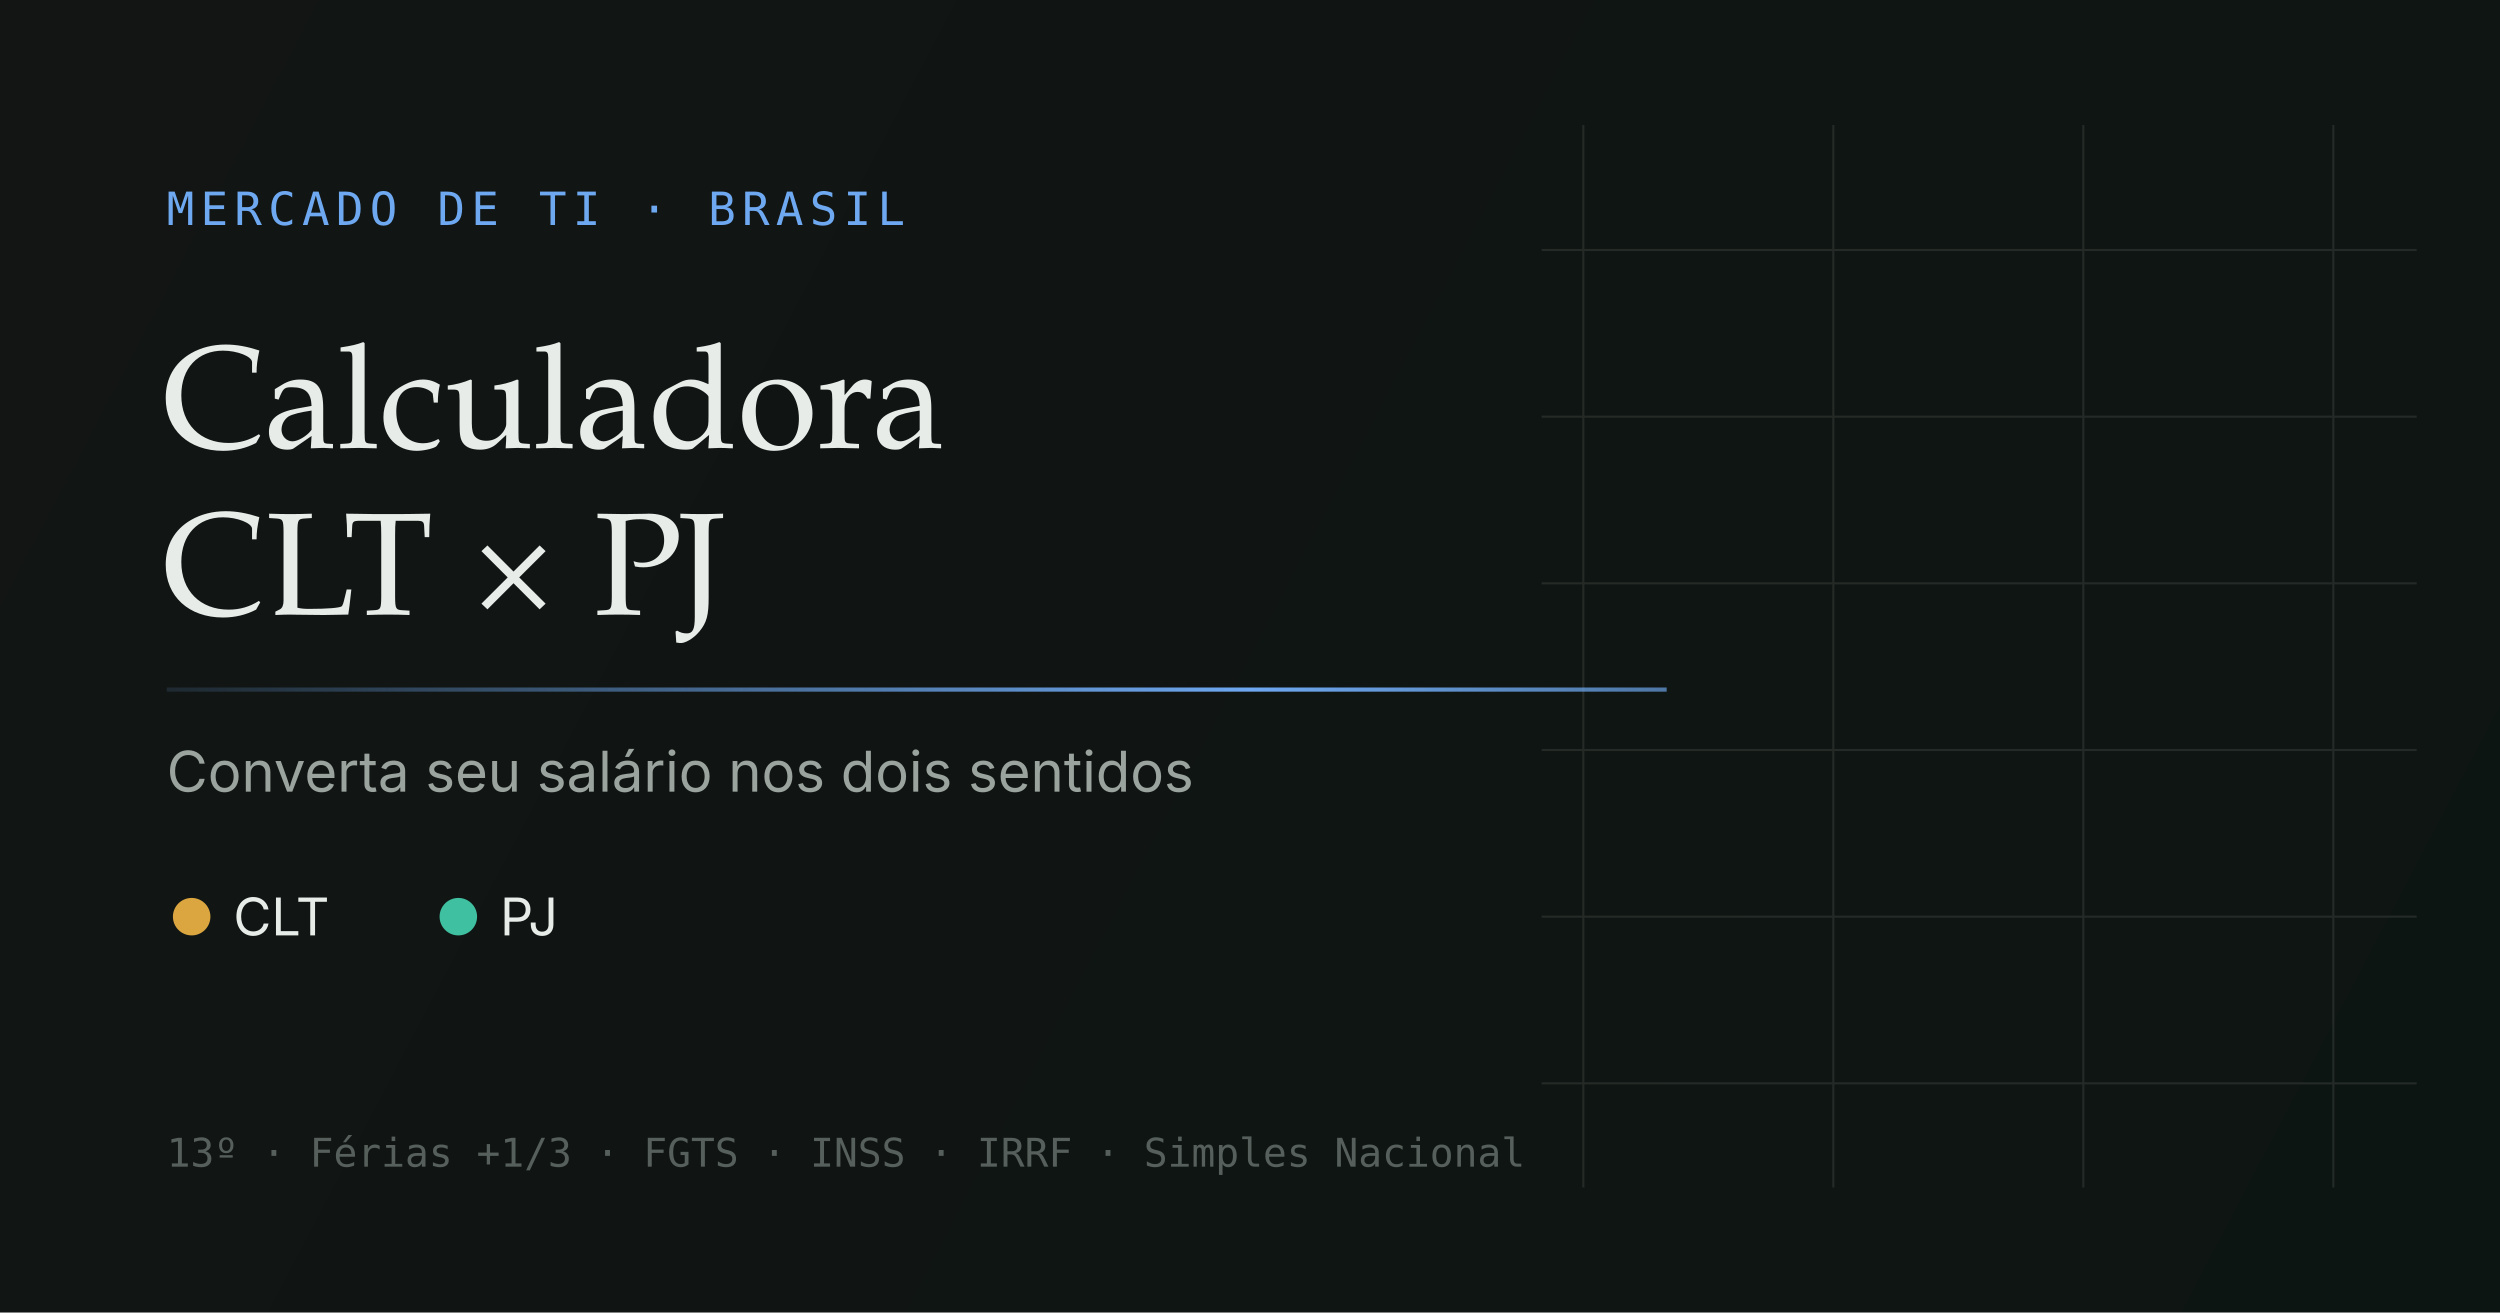
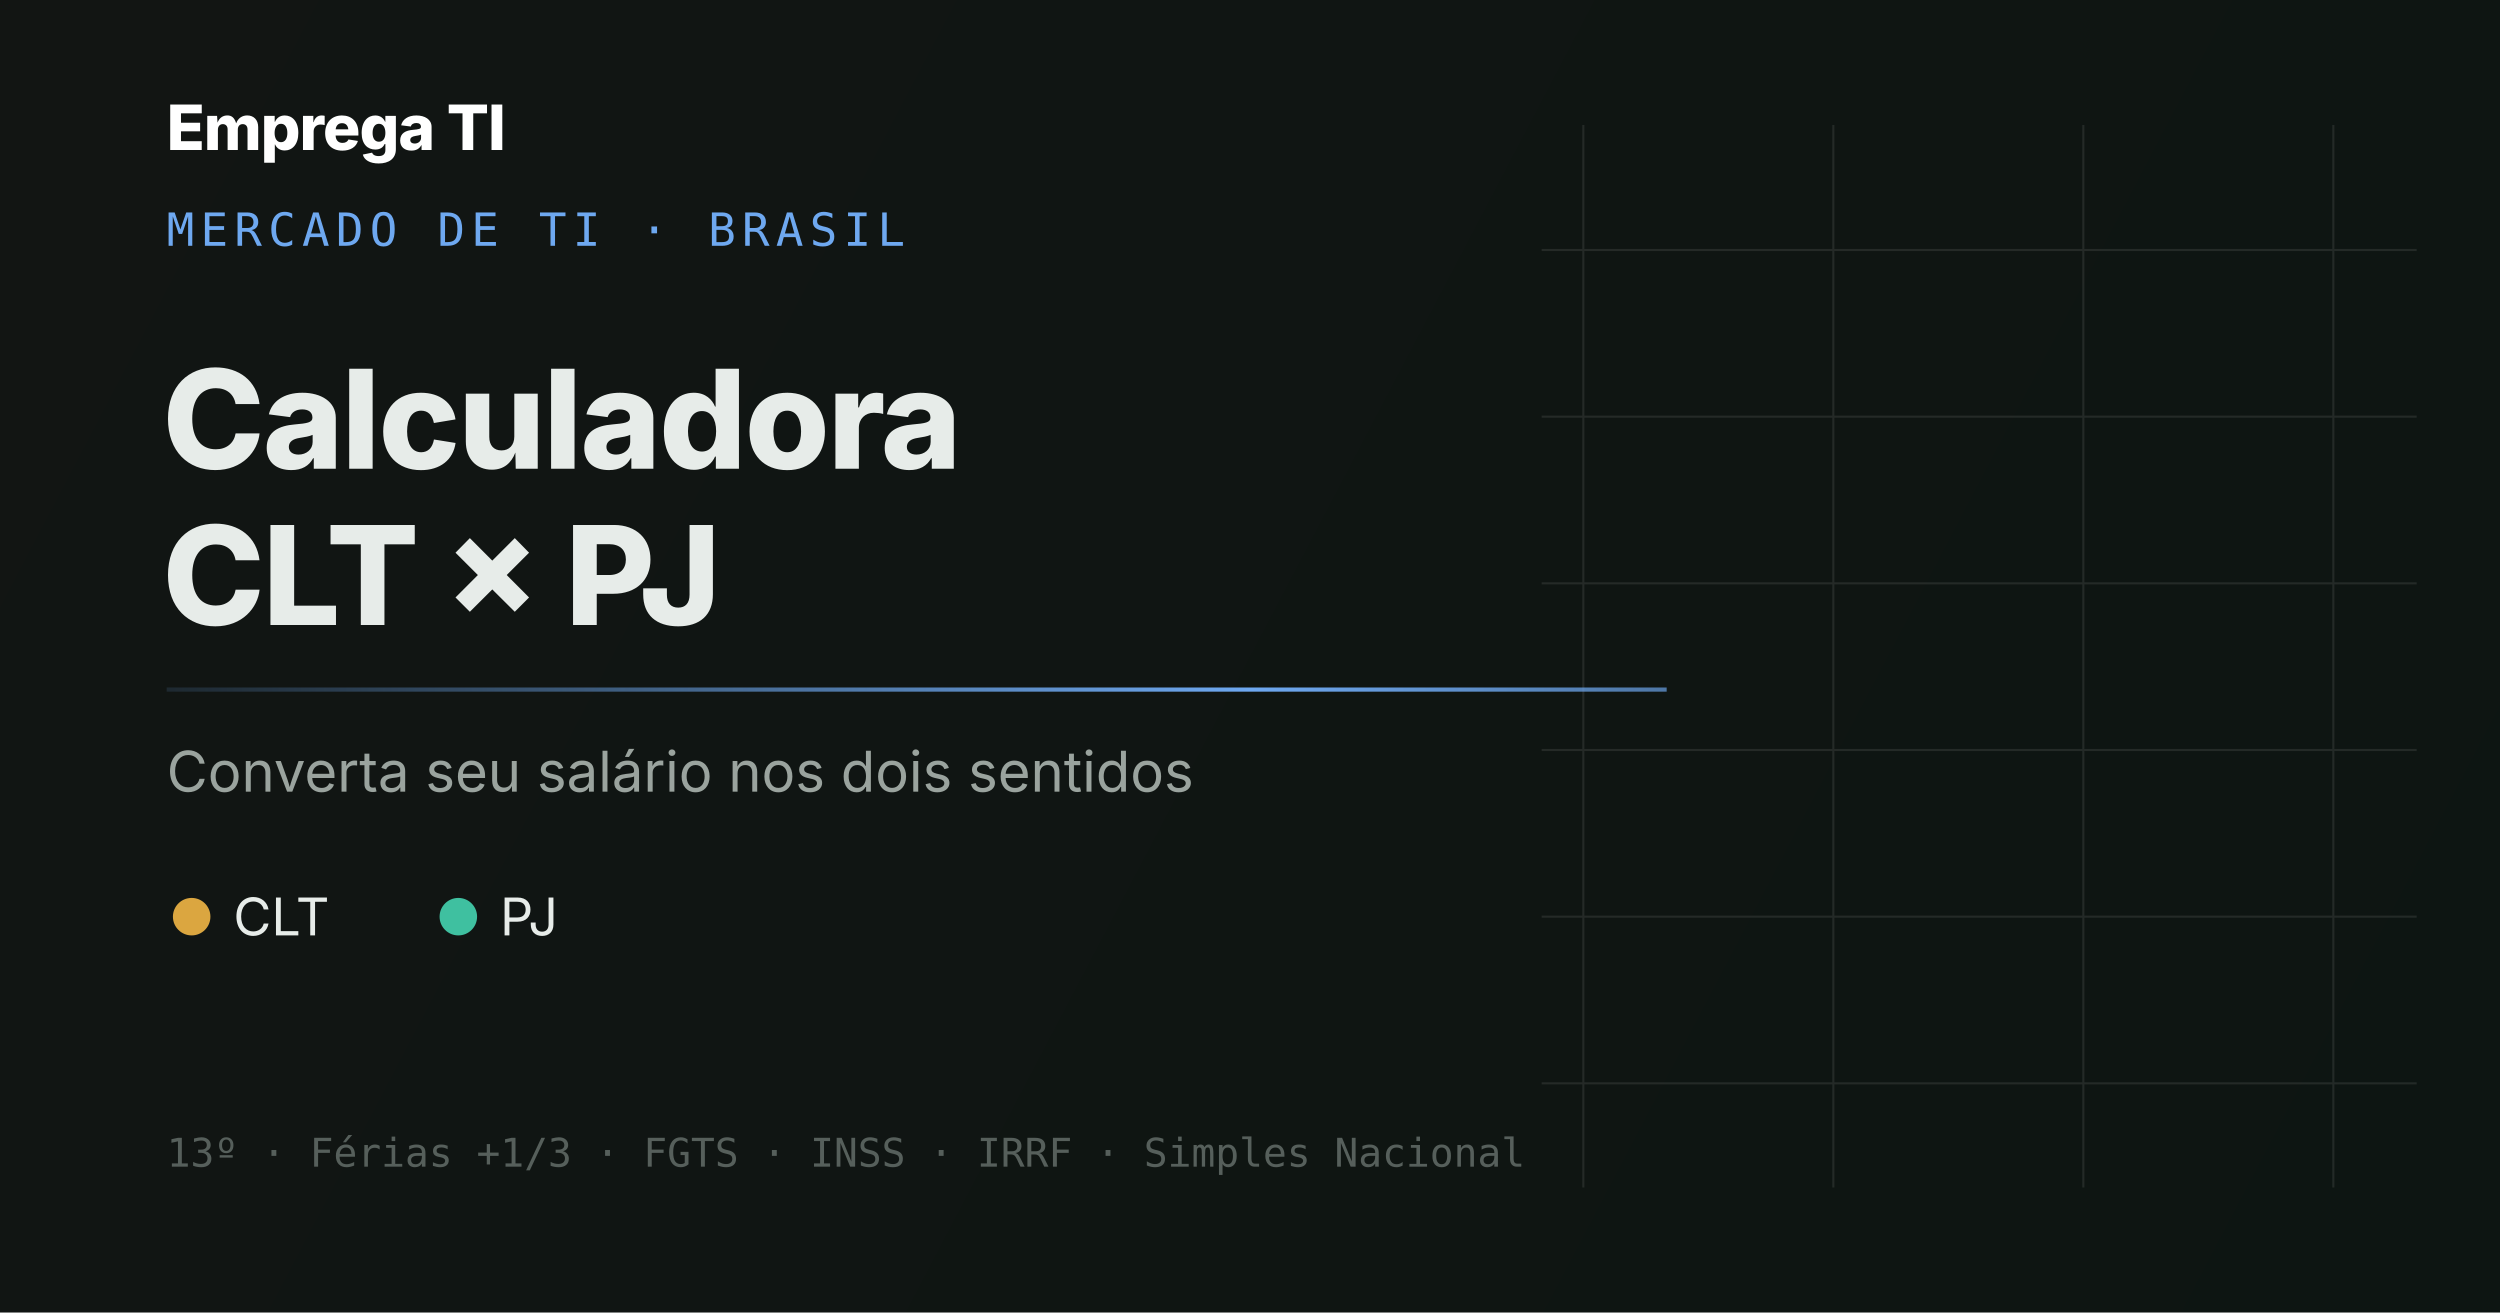
<svg xmlns="http://www.w3.org/2000/svg" viewBox="0 0 1200 630" width="1200" height="630">
  <defs>
    <linearGradient id="bg" x1="0" y1="0" x2="1200" y2="630" gradientUnits="userSpaceOnUse">
      <stop offset="0" stop-color="#121513" />
      <stop offset="1" stop-color="#0d1512" />
    </linearGradient>
    <linearGradient id="rule" x1="0" y1="0" x2="1200" y2="0" gradientUnits="userSpaceOnUse">
      <stop offset="0" stop-color="#6ea8f0" stop-opacity="0" />
      <stop offset="0.5" stop-color="#6ea8f0" />
      <stop offset="1" stop-color="#6ea8f0" stop-opacity="0" />
    </linearGradient>
  </defs>
  <rect width="1200" height="630" fill="url(#bg)" />
  <g opacity="0.10" stroke="#e7ece9" stroke-width="1">
    <line x1="760" y1="60" x2="760" y2="570" />
    <line x1="880" y1="60" x2="880" y2="570" />
    <line x1="1000" y1="60" x2="1000" y2="570" />
    <line x1="1120" y1="60" x2="1120" y2="570" />
    <line x1="740" y1="120" x2="1160" y2="120" />
    <line x1="740" y1="200" x2="1160" y2="200" />
    <line x1="740" y1="280" x2="1160" y2="280" />
    <line x1="740" y1="360" x2="1160" y2="360" />
    <line x1="740" y1="440" x2="1160" y2="440" />
    <line x1="740" y1="520" x2="1160" y2="520" />
  </g>
-   <text x="80" y="108" font-family="ui-monospace, 'SF Mono', 'Cascadia Code', Consolas, monospace" font-size="22" letter-spacing="3" fill="#6ea8f0">MERCADO DE TI · BRASIL</text>
-   <text x="78" y="215" font-family="Georgia, 'Iowan Old Style', 'Palatino Linotype', serif" font-size="70" fill="#e7ece9">Calculadora</text>
-   <text x="78" y="295" font-family="Georgia, 'Iowan Old Style', 'Palatino Linotype', serif" font-size="70" fill="#e7ece9">CLT × PJ</text>
+   <text x="80" y="72" font-family="'Inter', -apple-system, 'Segoe UI', sans-serif" font-weight="800" font-size="30" letter-spacing="-0.5" fill="#ffffff">Emprega TI</text>
+   <text x="80" y="118" font-family="ui-monospace, 'SF Mono', 'Cascadia Code', Consolas, monospace" font-size="22" letter-spacing="3" fill="#6ea8f0">MERCADO DE TI · BRASIL</text>
+   <text x="78" y="225" font-family="'Inter', -apple-system, 'Segoe UI', sans-serif" font-weight="800" font-size="66" letter-spacing="-1" fill="#e7ece9">Calculadora</text>
+   <text x="78" y="300" font-family="'Inter', -apple-system, 'Segoe UI', sans-serif" font-weight="800" font-size="66" letter-spacing="-1" fill="#e7ece9">CLT × PJ</text>
  <rect x="80" y="330" width="720" height="2" fill="url(#rule)" />
  <text x="80" y="380" font-family="-apple-system, 'Segoe UI', sans-serif" font-size="27" fill="#9aa39e">Converta seu salário nos dois sentidos</text>
  <circle cx="92" cy="440" r="9" fill="#dba640" />
  <text x="112" y="449" font-family="-apple-system, 'Segoe UI', sans-serif" font-size="25" fill="#e7ece9">CLT</text>
  <circle cx="220" cy="440" r="9" fill="#3fc0a0" />
  <text x="240" y="449" font-family="-apple-system, 'Segoe UI', sans-serif" font-size="25" fill="#e7ece9">PJ</text>
  <text x="80" y="560" font-family="ui-monospace, 'SF Mono', Consolas, monospace" font-size="19" fill="#565f5b">13º · Férias +1/3 · FGTS · INSS · IRRF · Simples Nacional</text>
</svg>
